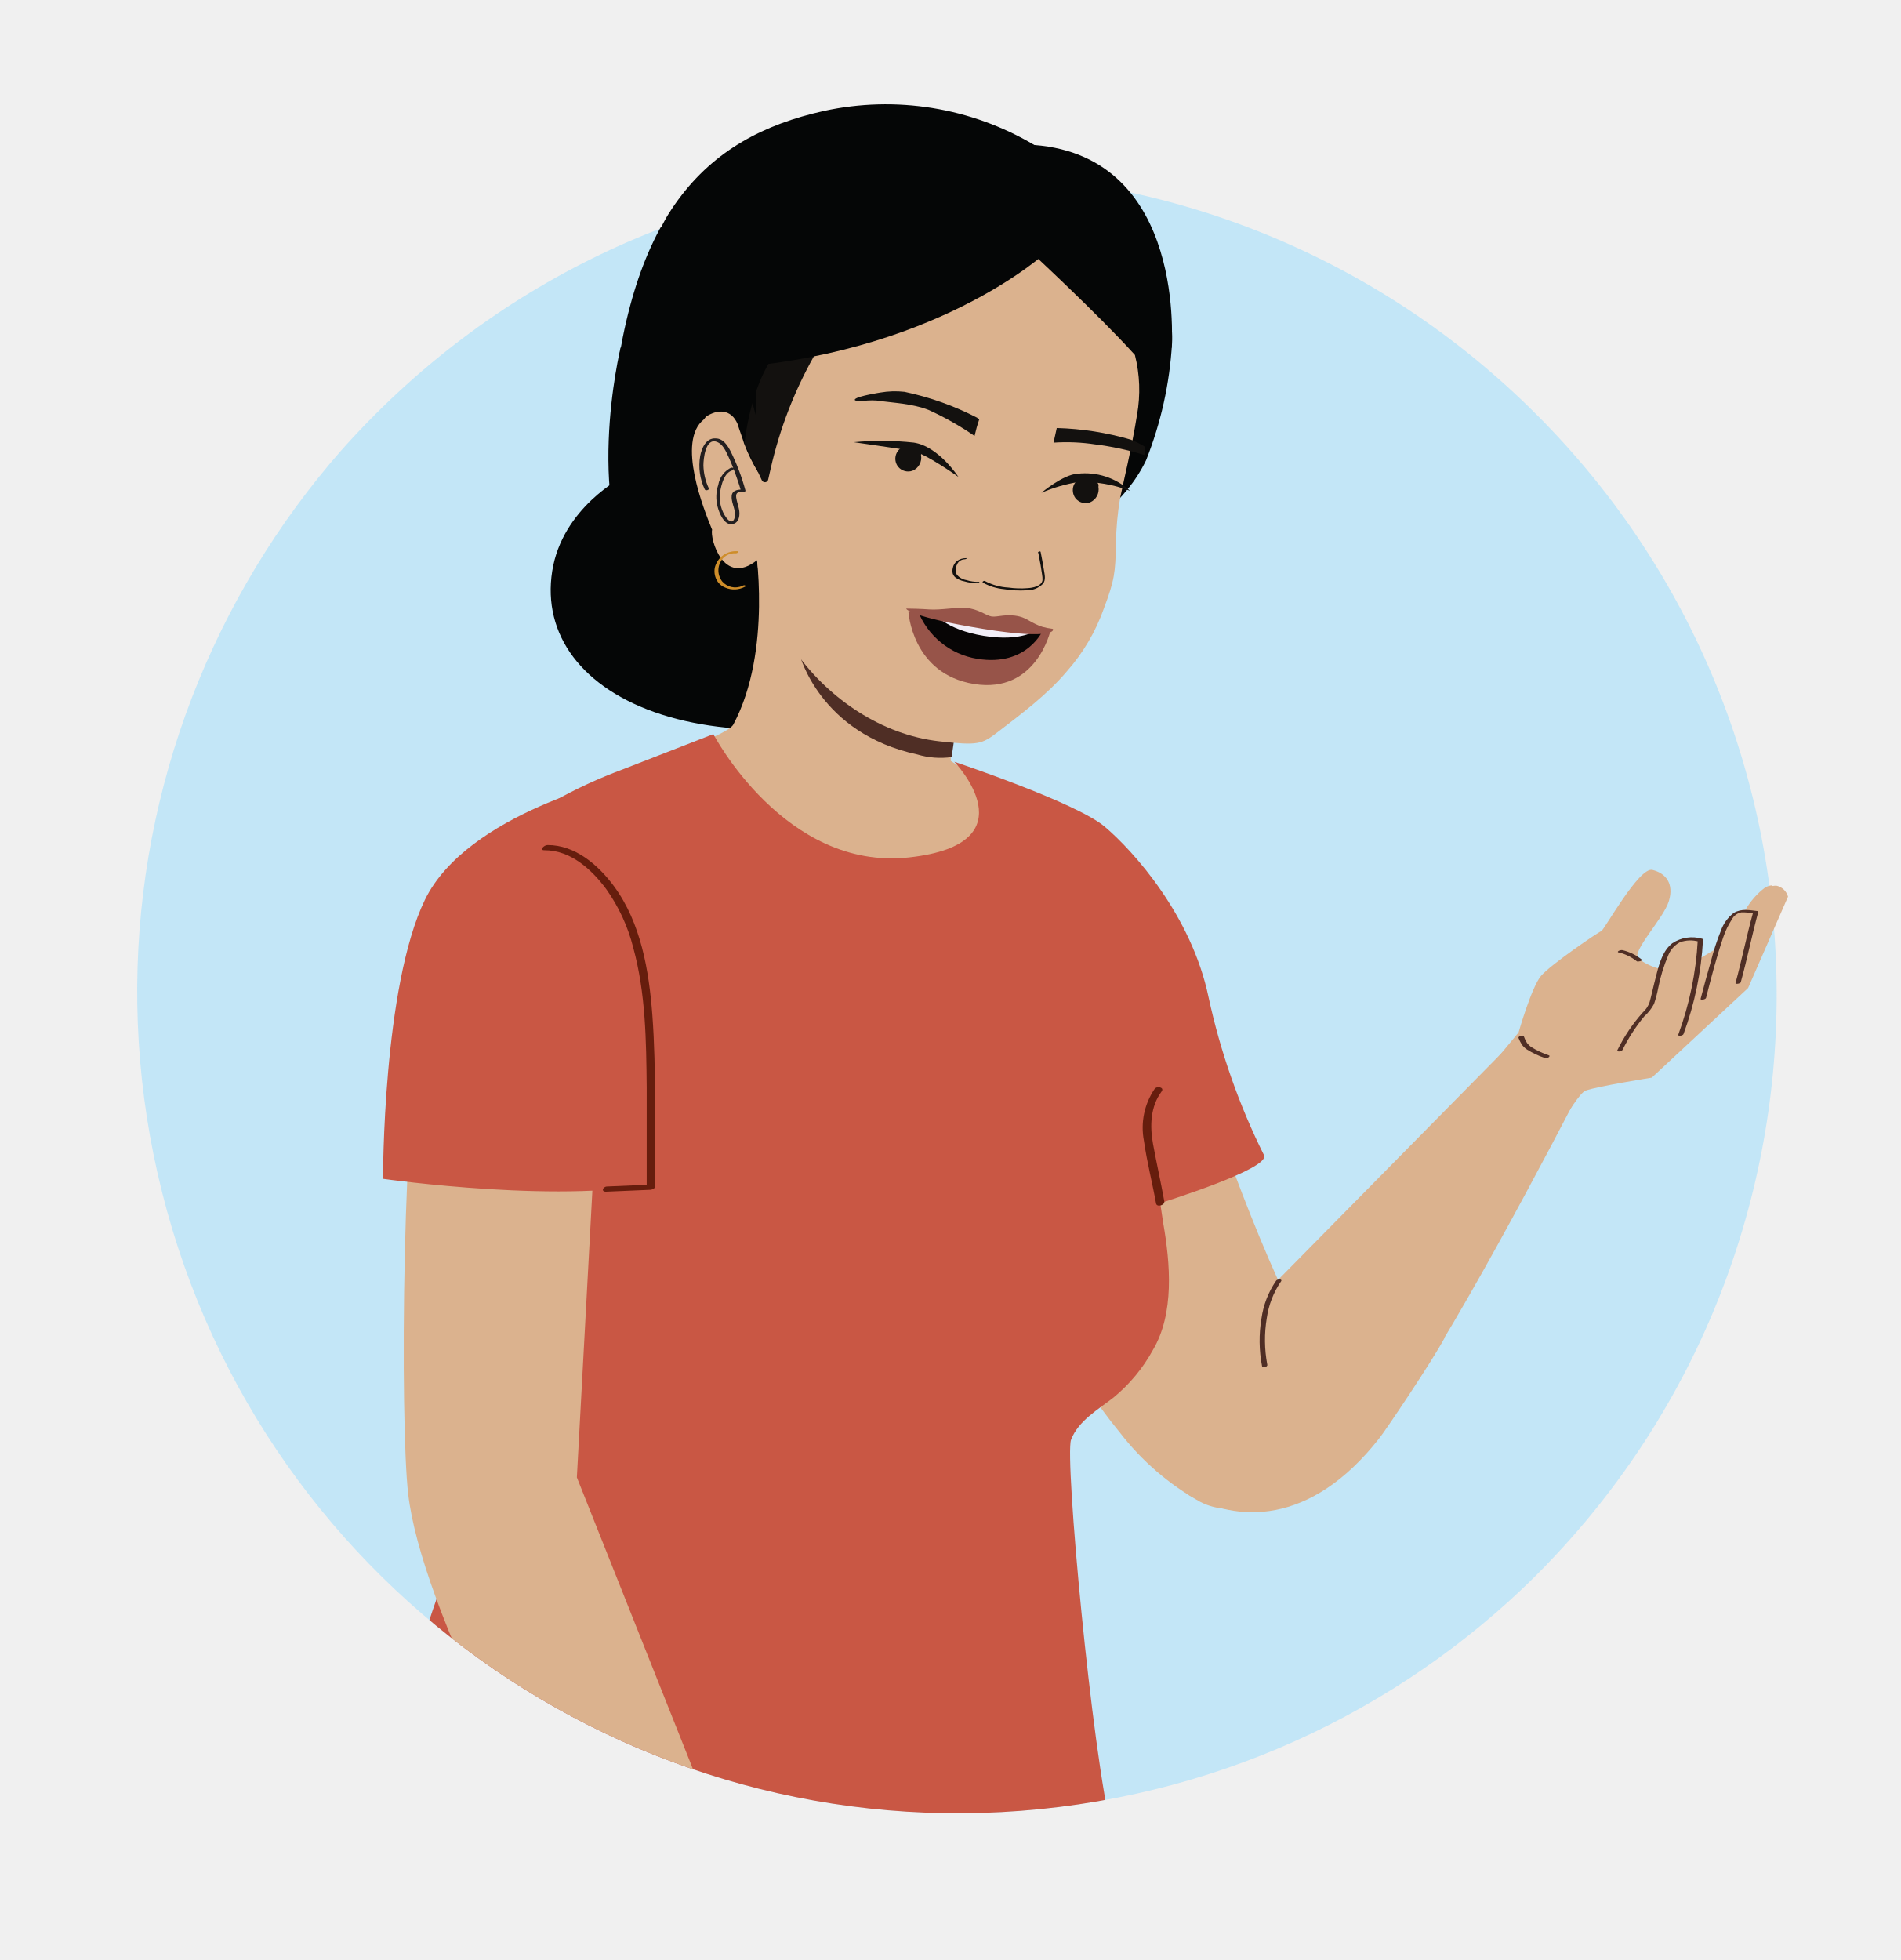
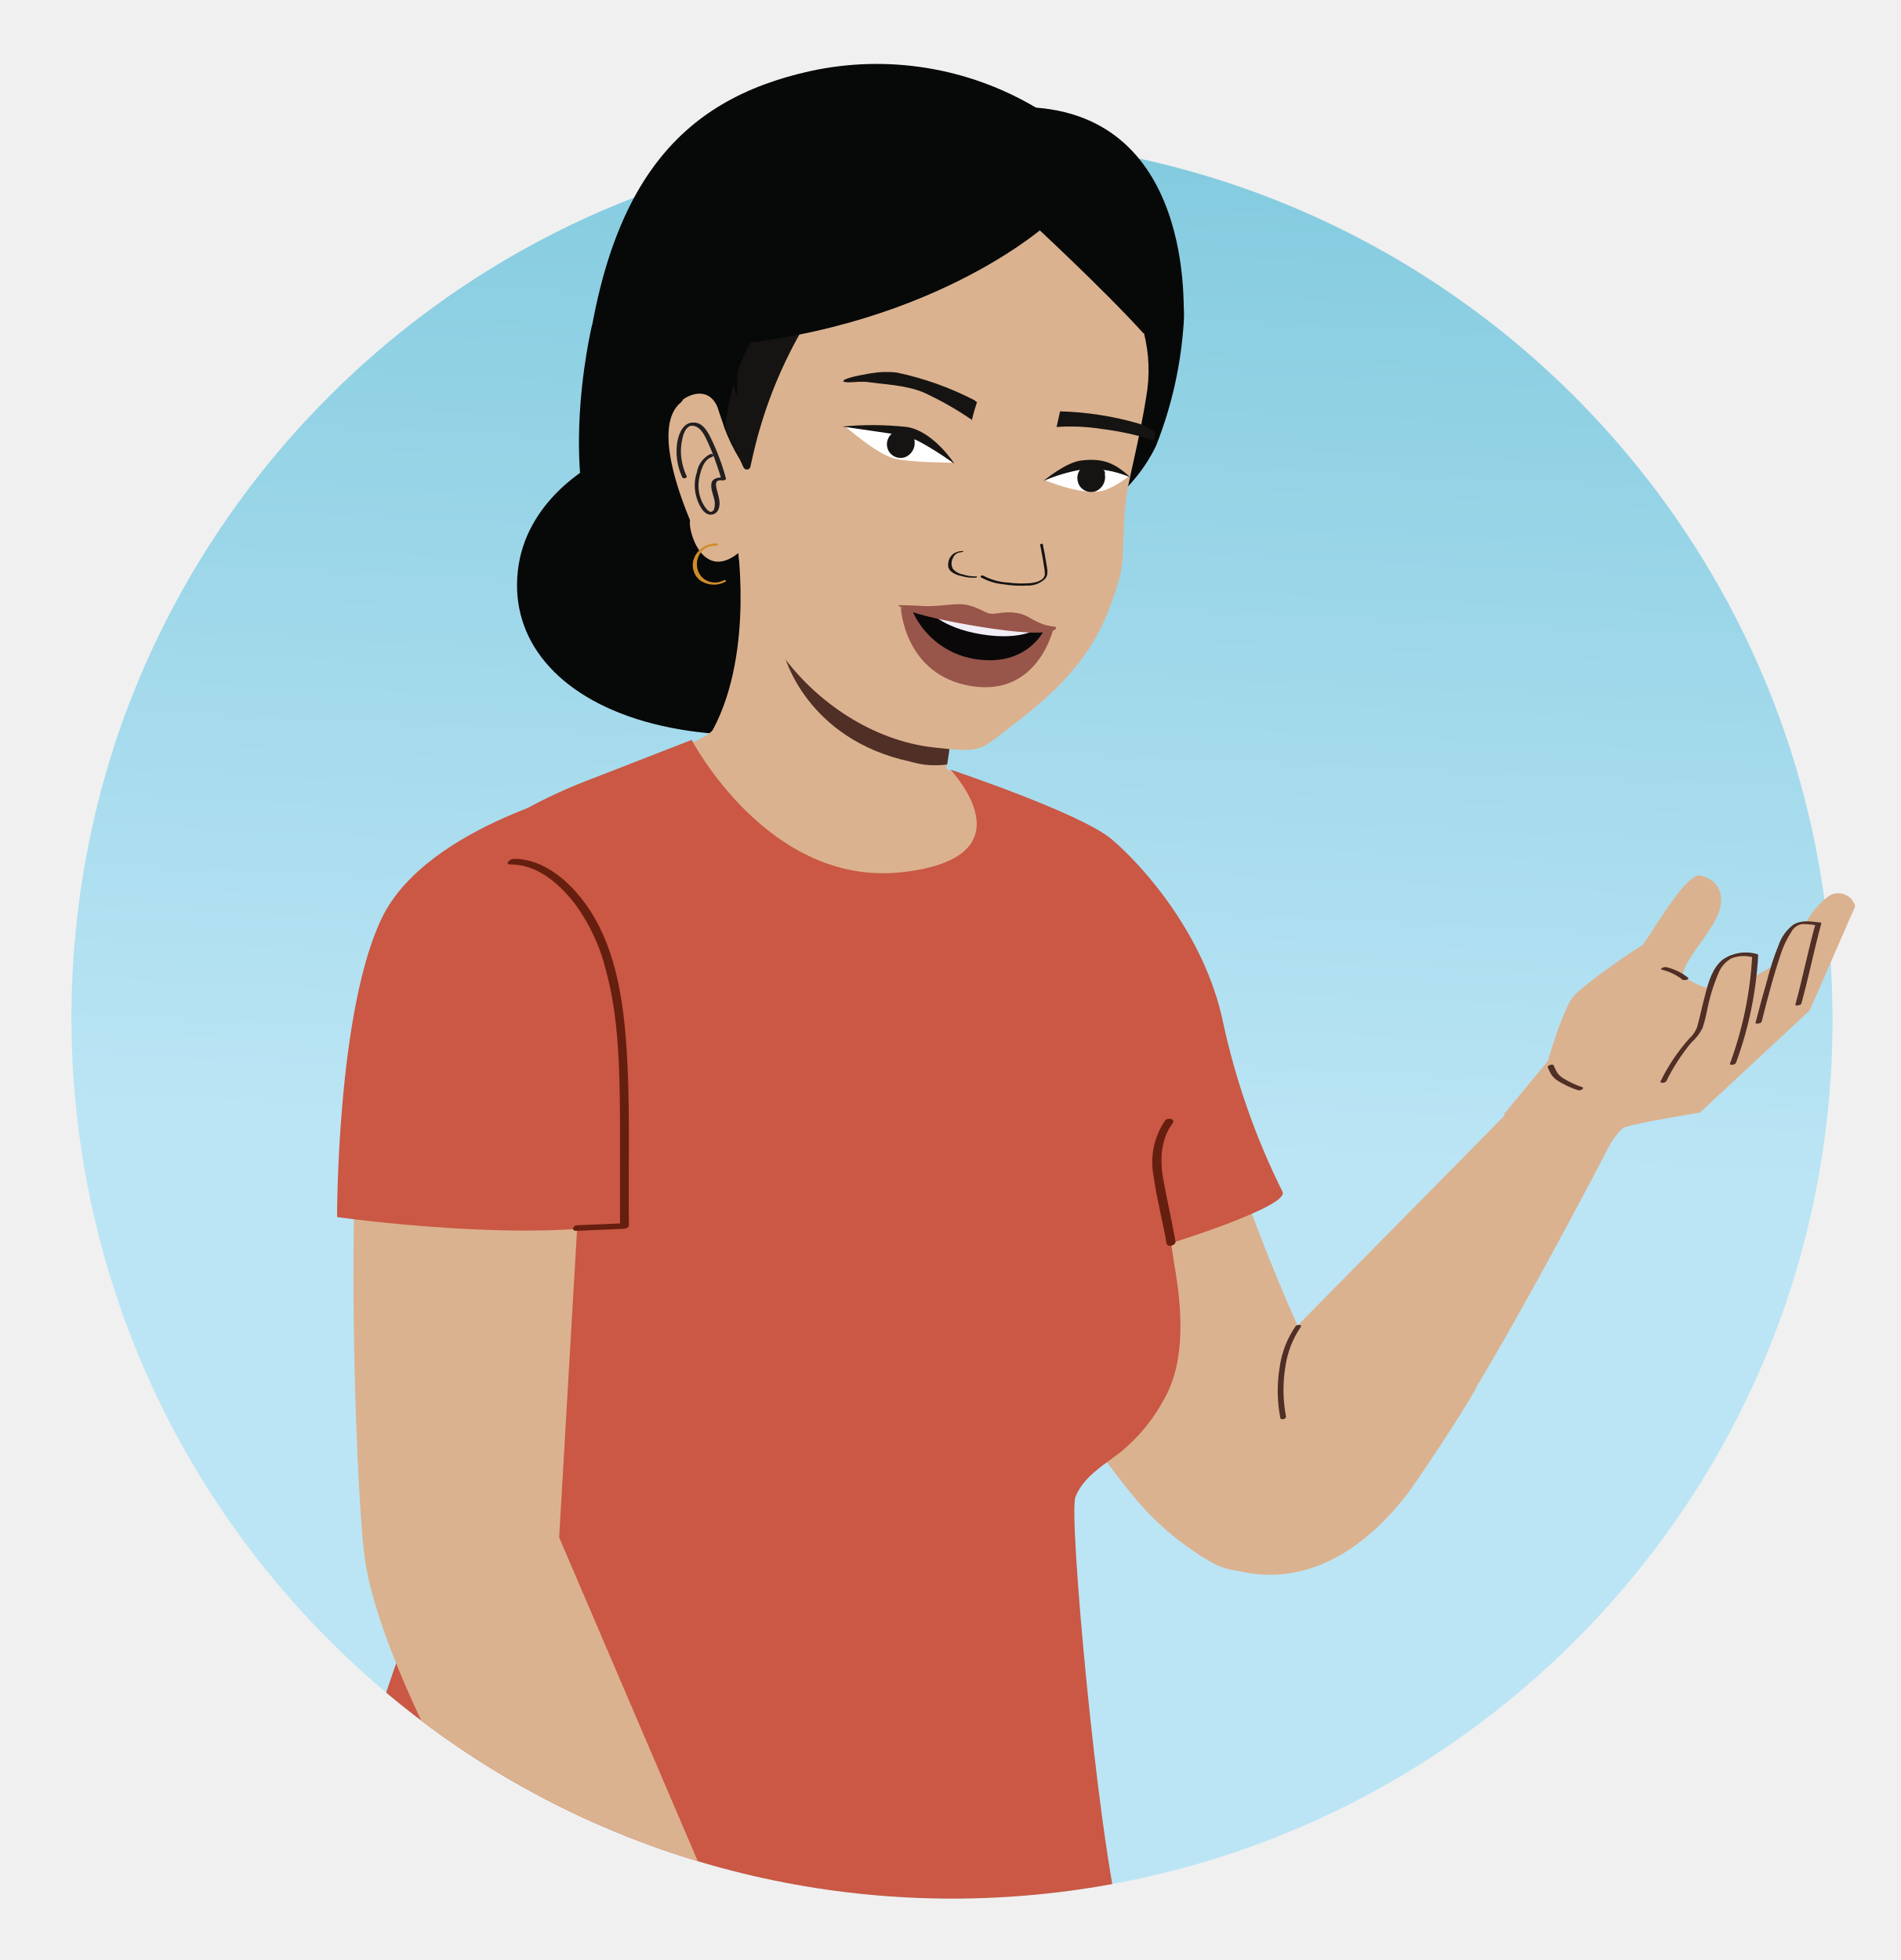
- <svg xmlns="http://www.w3.org/2000/svg" viewBox="0 0 292.89 301.99">
+ <svg xmlns="http://www.w3.org/2000/svg" id="Layer_6" data-name="Layer 6" viewBox="0 0 292.89 301.99">
  <defs>
-     <style>.cls-1{fill:none;}.cls-2{clip-path:url(#clip-path);}.cls-3{fill:#c3e6f7;}.cls-4{fill:#745245;}.cls-5{fill:#dbb28e;}.cls-6{fill:#050606;}.cls-7{fill:#c95744;}.cls-8{fill:#4f2e25;}.cls-9{fill:#ce8d2a;}.cls-10{fill:#13110f;}.cls-11{fill:#231f20;}.cls-12{fill:#070505;}.cls-13{fill:#f1eef7;}.cls-14{fill:#661d0d;}.cls-15{fill:#975449;}</style>
-     <clipPath id="clip-path">
-       <path class="cls-1" d="M275.89,138.2a2.75,2.75,0,0,0-.28-.63,2.37,2.37,0,0,0-2.48-1.06A126.6,126.6,0,0,0,175.47,29.44c-3.15-4.29-8-7.62-15.45-8.2A44.87,44.87,0,0,0,127.58,16c-11.2,2.49-19.94,7.83-25.65,18.91a126.51,126.51,0,1,0,172.25,118q0-5-.39-9.87Z" />
+     <style>
+       .cls-1 {
+         fill: none;
+       }
+ 
+       .cls-2 {
+         fill: #87664e;
+       }
+ 
+       .cls-3 {
+         fill: #755346;
+       }
+ 
+       .cls-4 {
+         fill: #231f20;
+       }
+ 
+       .cls-5 {
+         fill: #98554a;
+       }
+ 
+       .cls-6 {
+         fill: #070808;
+       }
+ 
+       .cls-7 {
+         fill: url(#linear-gradient);
+       }
+ 
+       .cls-8 {
+         fill: #f1eef7;
+       }
+ 
+       .cls-9 {
+         fill: #ce8d2a;
+       }
+ 
+       .cls-10 {
+         clip-path: url(#clippath-1);
+       }
+ 
+       .cls-11 {
+         fill: #ca5844;
+       }
+ 
+       .cls-12 {
+         fill: #fff;
+       }
+ 
+       .cls-13 {
+         fill: #0a0808;
+       }
+ 
+       .cls-14 {
+         fill: #661f0f;
+       }
+ 
+       .cls-15 {
+         fill: #dbb28f;
+       }
+ 
+       .cls-16 {
+         fill: #4f2f26;
+       }
+ 
+       .cls-17 {
+         fill: #161412;
+       }
+ 
+       .cls-18 {
+         clip-path: url(#clippath);
+       }
+     </style>
+     <clipPath id="clippath">
+       <path class="cls-1" d="M574.16,61.91c-13.28-13.28-28.63-23.21-45.01-29.82C519.16,13.14,499.28.22,476.38.22s-44.41,14-53.95,34.22c-14.33,6.53-27.77,15.68-39.56,27.47-52.82,52.82-52.82,138.47,0,191.29,52.82,52.82,138.47,52.82,191.29,0,52.82-52.82,52.82-138.47,0-191.29Z" />
    </clipPath>
+     <clipPath id="clippath-1">
+       <path class="cls-1" d="M290.65,144.33c0-4.83-3.91-8.74-8.74-8.74-.37,0-.73.03-1.08.07-4.29-27.4-16.99-53.75-38.1-74.86-16.22-16.22-35.53-27.47-56.03-33.76C176.99,10.85,159.27,0,139.02,0c-23.26,0-43.17,14.31-51.44,34.6-13.3,6.44-25.77,15.17-36.81,26.21C-2.24,113.82-2.24,199.76,50.77,252.77c53.01,53.01,138.95,53.01,191.96,0,27.46-27.46,40.69-63.75,39.7-99.72,4.58-.27,8.22-4.06,8.22-8.71Z" />
+     </clipPath>
+     <linearGradient id="linear-gradient" x1="142.03" y1="258.8" x2="154.36" y2="-12.39" gradientUnits="userSpaceOnUse">
+       <stop offset=".3" stop-color="#bbe5f5" />
+       <stop offset="1" stop-color="#77c5da" />
+     </linearGradient>
  </defs>
-   <g id="Layer_10" data-name="Layer 10">
-     <g class="cls-2">
-       <circle class="cls-3" cx="147.28" cy="153.27" r="126.49" transform="translate(-65.24 149.03) rotate(-45)" />
-       <path class="cls-4" d="M157.44,186.77l.11-.08,0,.06Z" />
-       <path class="cls-5" d="M193.6,197.55l1-4.39c-1.64,2.67-6.11,6-6.19,5.92s-1.54-.67-1.56-.68c-5.69,9.77-12.39,24-3.85,31.86,7.45,4.27,18.84,5,29.54-8.66.83-1,8.24-12,10.07-15.49C216.53,200.34,200.3,202.51,193.6,197.55Z" />
-       <path class="cls-6" d="M95.63,53.55S89.46,78.91,99.47,92s46.73,21.28,57.43,14.16S172,70.46,165.81,64.64,95.63,53.55,95.63,53.55Z" />
-       <path class="cls-6" d="M96,73.47S86.63,78.22,85.09,88s4.58,18.14,16.88,22.1,30.14,2.85,31.39-4.13,3.72-18.06-2.19-22.22S96,73.47,96,73.47Z" />
-       <path class="cls-5" d="M116.35,83.83s2.74,16.39-3.35,27.8c-.85,1.59-10.8,4.91-10.8,4.91l8.28,7c6.71,5.7,18.26,14.69,27.07,14.83,5,.08,12-3.69,16.15-4.6l2.18-10.43-9.37-6.1c-.18-2.12,2-16.76,2-16.76" />
-       <path class="cls-5" d="M180.74,155.49c-5.89,1.12-11.8,2.16-17.66,3.43-4,.87-8,1.84-12,3A38.81,38.81,0,0,0,146,164c.12.35.23.71.36,1.06,4.66,13.59,10.63,27.34,16.49,40.47a74.79,74.79,0,0,0,9.69,15.16A40.55,40.55,0,0,0,185,231.43c5.09,2.58,10-.32,15.44-1.45,1.63-.33,1.12-23.29-.28-26C191.51,186.9,185.36,166.22,180.74,155.49Z" />
-       <path class="cls-7" d="M179.25,188.49c1.08,6.18,1.74,13.88-1.6,19.52a25.11,25.11,0,0,1-6.07,7.32c-2.34,1.83-5.42,3.57-6.54,6.5-1,2.71,3.17,48,6.35,60.67a219,219,0,0,1-54.75,4c-34.53-2.2-56-15.92-56-15.92,6-28.82,14.45-41.58,14.45-41.58l-1-38.65-8.93-40.21c1.84-16.18,16.4-26.24,30.86-31.62l13.9-5.41s11,21.1,30.14,19,7-14.74,7-14.74,18.75,6.26,23.17,10,13.39,13.71,16,26.28A104,104,0,0,0,194.78,178c1,2.1-16,7.37-16,7.37" />
-       <path class="cls-6" d="M180.52,53.61S183,24.17,159.38,22.34a44.87,44.87,0,0,0-32.44-5.24c-18.5,4.11-30.29,16-32.82,48.67S180.52,53.61,180.52,53.61Z" />
-       <path class="cls-6" d="M106,62.3c3.36,8,11,13.88,19.28,17.26s17.33,4.66,26.23,5.92l10.89.61c5.31-5.28,11-8.51,14.2-15.17a57.83,57.83,0,0,0,4-18c.35-6-3.08-13.11-5.79-18.5a22.27,22.27,0,0,0-11.12-10c-4.78-2.16-7.42-4-14.39-5.11a41,41,0,0,0-33.15,9.19C106.72,36.15,101.33,51.16,106,62.3Z" />
-       <path class="cls-8" d="M147,114.13A41.37,41.37,0,0,0,141.7,112c-2.55-.8-6.95-.85-18.47-11.1,0,0,3.07,12.1,18.11,15.34a12.44,12.44,0,0,0,5.3.41Z" />
-       <path class="cls-5" d="M174.88,54.69a21.87,21.87,0,0,1,.33,9.22c-.8,5.07-2.19,10.71-2.62,12.89a46.11,46.11,0,0,0-.63,6.92c-.08,4.5-.22,5.67-1.85,10a29.45,29.45,0,0,1-5.74,9.75c-3,3.55-6.88,6.45-10.62,9.32-2.47,1.89-3,2.1-9,1.43-8.92-1-16.9-6.57-21.8-13.27l-5.76-10.31-.54-4.33c-5.19,4.15-7.28-3.37-6.92-4.69-1.26-3.08-5.51-13.65-1.27-17l.32-.42c1.76-1.17,3.88-1.23,4.88,1.14.3,1,.7,2,1,3a26.41,26.41,0,0,0,2.19,4.47,67.45,67.45,0,0,0,1.65-8.17c.2-2.63,2.9-10,7.83-13.1,0,0,1.06-9.23,3.43-11.72l.75-.18c.43.06.7.23,1.13.29,0-.14-.11-.3-.07-.57a4.52,4.52,0,0,0,1.84.38c-.12-.16-.39-.33-.37-.47a7.05,7.05,0,0,0,1.72.22c-.13-.15-.38-.46-.36-.6.68.37,1.15.15,1.72.22a1.06,1.06,0,0,1-.21-.59,3.62,3.62,0,0,0,1.7.36c-.13-.15-.23-.45-.36-.6.68.37,1.15.15,1.72.22.15,0-.25-.31-.23-.45a5,5,0,0,0,1.42.32c0-.13-.26-.31-.24-.45a4.32,4.32,0,0,0,1.87.25l-.36-.61a2,2,0,0,0,1.68.5c-.12-.16-.37-.47-.35-.61A2.71,2.71,0,0,0,145,38c-.15,0-.38-.46-.36-.6a2.69,2.69,0,0,0,1.95.67c-.12-.15-.23-.45-.48-.76a2.86,2.86,0,0,0,2.67.76c-.13,0-.21-.36-.21-.53s-.07-.28.24-.3c0,0,1.58.76,1.6.63.52.48-1.21-2.53-.49-2.44-.11-.29,4.08.79,3.83.48.65.64.54.34,1.42.31,0,0,2.76,2,2.64,1.88a.88.88,0,0,0,.7.41S169.19,48.38,174.88,54.69Z" />
-       <path class="cls-9" d="M113.57,84.93a3.32,3.32,0,0,0-3.43,2.55,2.9,2.9,0,0,0,.46,2.16,2.53,2.53,0,0,0,1.16.9,3.48,3.48,0,0,0,3-.12c.1,0,.17-.15.06-.22s-.33,0-.43.07a2.65,2.65,0,0,1-3.12-.7,2.79,2.79,0,0,1,.12-3.53,2.44,2.44,0,0,1,1.92-.79c.11,0,.34,0,.4-.17s0-.15-.16-.15Z" />
-       <path class="cls-10" d="M128.05,50.22l-2.62,4.65a64.41,64.41,0,0,0-6.66,17.26l-.39,1.72a.52.52,0,0,1-1,.12l-2.65-5.68S116.44,49.28,128.05,50.22Z" />
-       <path class="cls-11" d="M112.78,72a3.58,3.58,0,0,0-2.1,2.7,5.91,5.91,0,0,0-.11,3.36c.24.94,1,2.92,2.29,2.69,1.09-.18,1.2-1.48,1-2.34-.11-.59-.34-1.17-.42-1.77-.09-.78.33-.87,1-.79.16,0,.48-.09.42-.3a32.91,32.91,0,0,0-2.27-6c-.49-.93-1.15-2-2.32-2-1.48-.1-2.16,1.52-2.38,2.72a8.59,8.59,0,0,0,.71,5.14c.13.26.74.08.62-.17a8.78,8.78,0,0,1-.83-3.53c0-1,.3-4.21,2-3.65,1,.32,1.47,1.49,1.87,2.33a33.39,33.39,0,0,1,1.3,3.31c.24.68.46,1.37.66,2.06l.42-.3c-.74-.09-1.79,0-1.89.9s.42,1.79.5,2.67c0,.39,0,1.13-.44,1.3s-1-.69-1.18-1a5.48,5.48,0,0,1-.66-3.59c.2-1.1.61-2.87,1.83-3.25.37-.11.27-.53-.11-.42Z" />
-       <path class="cls-6" d="M114.48,41.93c1.59-10.59,18.79-12.19,27.72-12.19,5.76.16,14.34,5.89,19.3,8.88,1.56-1.44-13.73,14.16-44.9,17.67L116.47,64S112.9,52.52,114.48,41.93Z" />
-       <path class="cls-10" d="M160.47,75.93s3.31-2.8,5.55-2.94a10.25,10.25,0,0,1,8.12,2.64,20.32,20.32,0,0,0-8-1.36A23.8,23.8,0,0,0,160.47,75.93Z" />
-       <path class="cls-10" d="M141.46,69.15a2.78,2.78,0,0,0-2.66-.1,2,2,0,0,0-.4,2.87,2,2,0,0,0,2.21.61,2.17,2.17,0,0,0,1.31-2.41c0-.16.16-.45-.46-.85" />
-       <path class="cls-10" d="M168.8,74a2.73,2.73,0,0,0-2.65-.1,2,2,0,0,0-.71.89,2.11,2.11,0,0,0,.3,2,2,2,0,0,0,2.21.62A2.18,2.18,0,0,0,169.26,75c0-.16.17-.45-.45-.86" />
-       <path class="cls-10" d="M147.68,73.48s-3.07-4.75-6.9-5.29a45.87,45.87,0,0,0-9.22-.06s7,1,9,1.34S147.68,73.48,147.68,73.48Z" />
-       <path class="cls-10" d="M150.89,64.63c0-.08-.33-.18-.3-.26a44.27,44.27,0,0,0-11.21-4,13.25,13.25,0,0,0-3.72.11s-3.37.52-3.88,1,1.91.23,1.91.23a10.29,10.29,0,0,1,1.36,0c2.75.39,5.46.45,8.06,1.46a46.16,46.16,0,0,1,7.06,4A24.35,24.35,0,0,1,150.89,64.63Z" />
-       <path class="cls-10" d="M176.46,69.08a2.68,2.68,0,0,0-.07-.27h0a14.16,14.16,0,0,0-2.14-1.07,44.73,44.73,0,0,0-11.41-1.79c-.21,1-.28,1.27-.5,2.25a29.37,29.37,0,0,1,6.42.27,43.73,43.73,0,0,1,7.56,1.63c.11-.2,0,0,.07-.21a3,3,0,0,0,.09-.43A2.3,2.3,0,0,0,176.46,69.08Z" />
-       <path class="cls-12" d="M150.91,95.73c-1.84-.29-9.64-1.58-9.64-1.58s1.95,7,8.61,8.09a8.35,8.35,0,0,0,9.41-5.33Z" />
-       <path class="cls-13" d="M151,96c-1.84-.3-7.39-1.51-7.39-1.51s1.69,2.38,7.21,3.26,7.59-.83,7.59-.83Z" />
-       <path class="cls-10" d="M160,85.2c.12.64.25,1.29.36,1.93.07.45.15.89.21,1.34a4.12,4.12,0,0,1,.07.93c-.16.94-1.51,1.17-2.26,1.22a13.85,13.85,0,0,1-3-.09,8.6,8.6,0,0,1-3.59-1c-.16-.11-.52.12-.32.25a8.3,8.3,0,0,0,3.25,1,15.8,15.8,0,0,0,3.43.18,3.45,3.45,0,0,0,2.55-1c.5-.62.27-1.4.16-2.13-.14-.92-.32-1.84-.5-2.76,0-.21-.45-.1-.41.11Z" />
-       <path class="cls-10" d="M148.83,86a2.38,2.38,0,0,0-1.32.4,1.79,1.79,0,0,0-.7,1.16,1.71,1.71,0,0,0,0,.81,1.46,1.46,0,0,0,.36.56,3.22,3.22,0,0,0,1.42.64,6.35,6.35,0,0,0,2,.26c.08,0,.27,0,.31-.11s0-.07-.1-.07a5.71,5.71,0,0,1-1.88-.27,2.5,2.5,0,0,1-1.46-.8,1.62,1.62,0,0,1,0-1.57,1.27,1.27,0,0,1,1.13-.83.59.59,0,0,0,.32-.09c.07,0,.07-.09,0-.09Z" />
-       <path class="cls-14" d="M177.92,167.77a10.64,10.64,0,0,0-1.65,8c.46,3.24,1.29,6.44,1.87,9.66.11.62,1.38.29,1.27-.34-.54-3-1.2-5.89-1.74-8.84-.5-2.75-.41-5.74,1.32-8.07.49-.65-.7-.9-1.07-.41Z" />
-       <path class="cls-5" d="M217.66,213.94C227.68,199,245,165.06,245,165.06c-4.91-3.51-9.41-1.15-11.08-5.37L196.15,198C198.75,209.53,211.8,208.34,217.66,213.94Z" />
-       <g id="freepik--Character--inject-2">
-         <path class="cls-5" d="M228.06,166.26l5.94-7.18s2-7,3.46-8.72,8.86-6.77,9.28-6.89,5.83-9.94,7.88-9.44,3.36,2.09,2.54,4.81-5.88,7.86-4.68,8.88a9.31,9.31,0,0,0,3.24,1.54s.84-3.14,2.67-4a5,5,0,0,1,3.68-.12l-.07,2.5,2.42-1.44s1.8-6.24,4.54-6a11.28,11.28,0,0,1,3-3.43,2.38,2.38,0,0,1,3.28.75,2.21,2.21,0,0,1,.28.63h0l-6.15,14.08-14.84,13.81s-8.52,1.36-10.2,2-7.36,11.86-7.93,11.21A66.38,66.38,0,0,1,228.06,166.26Z" />
-       </g>
-       <path class="cls-8" d="M234,159.94a5.76,5.76,0,0,0,.5,1,2.89,2.89,0,0,0,.77.75,12.25,12.25,0,0,0,2.76,1.31.67.67,0,0,0,.58-.08c.1-.06.26-.24.07-.31a12.5,12.5,0,0,1-2.67-1.25,2.9,2.9,0,0,1-.72-.68,5,5,0,0,1-.48-1c-.11-.28-.91,0-.81.22Z" />
-       <path class="cls-15" d="M151.71,95.73c-4.16-.68-11.74-1.56-11.74-1.56s.49,9.66,10.13,11.22,11.79-8.3,11.79-8.3S155.87,96.4,151.71,95.73Z" />
-       <path class="cls-12" d="M151.75,95.73,141.39,94a11.86,11.86,0,0,0,9.21,7.51c7.76,1.26,10.16-4.51,10.16-4.51Z" />
-       <path class="cls-13" d="M151.78,96.05c-2-.32-7.93-1.64-7.93-1.64s1.8,2.6,7.73,3.56,8.17-.92,8.17-.92Z" />
-       <path class="cls-15" d="M162.2,96.89a10.11,10.11,0,0,1-1.62-.32c-1.64-.56-2.3-1.29-3.47-1.58-2-.49-3.42.13-4.3,0s-2-1.18-4.08-1.35c-1.2-.09-3.86.38-5.52.26-1-.08-3.31-.15-3.53-.13s.78,1.34,11.84,3.13S162.48,97,162.2,96.89Z" />
-       <path class="cls-8" d="M250,161.81a26.57,26.57,0,0,1,3.36-5.2,6.83,6.83,0,0,0,1.51-1.92,16.91,16.91,0,0,0,.64-2.42,25,25,0,0,1,1.56-5.09,3.89,3.89,0,0,1,1.79-2,4.74,4.74,0,0,1,2.91-.1l-.16-.18a49.81,49.81,0,0,1-3,14.52c-.1.28.71.18.81-.1a49.74,49.74,0,0,0,3-14.51c0-.11-.06-.16-.16-.18a5.49,5.49,0,0,0-4.57.7c-1.43,1.1-2,3.09-2.42,4.74-.27,1-.5,2-.74,3-.11.45-.21.9-.34,1.34a3.85,3.85,0,0,1-1.09,1.63,25.67,25.67,0,0,0-3.86,5.74c-.19.34.63.27.76,0Z" />
-       <path class="cls-8" d="M262.88,153.79c.8-3.15,1.62-6.34,2.67-9.41a12.21,12.21,0,0,1,1.32-2.72,2.05,2.05,0,0,1,1.47-1.09,9.72,9.72,0,0,1,1.94.17l-.15-.12c-1,3.6-1.72,7.25-2.7,10.85-.05.21.74.1.81-.13,1-3.6,1.72-7.25,2.7-10.85,0-.09-.08-.12-.15-.12-1.23-.14-2.48-.39-3.62.28a5.9,5.9,0,0,0-2,2.77,35.18,35.18,0,0,0-1.53,4.69q-.84,2.89-1.59,5.8c-.05.22.75.1.81-.12Z" />
-       <path class="cls-8" d="M249.38,146.73a7.24,7.24,0,0,1,2.83,1.37c.13.11.39,0,.52,0s.36-.17.23-.27a7.45,7.45,0,0,0-2.92-1.43.87.87,0,0,0-.57.09c-.08,0-.28.21-.09.26Z" />
-       <path class="cls-5" d="M91.76,174.61,87,127.83s-16.8,8.08-21.36,24c-3.79,16.93-4,67.68-2.74,78.38,1.95,16.81,19.6,53.43,44.94,89.4l15.27-6L88.89,227.63Z" />
-       <path class="cls-7" d="M95.82,119.94S72,125.24,65.48,138.63s-6.46,43-6.46,43,28.91,4.11,43.84.36S95.82,119.94,95.82,119.94Z" />
-       <path class="cls-14" d="M83.93,131c4,0,7.22,2.95,9.45,5.94a26.88,26.88,0,0,1,4.2,9.08c1.92,7,2,14.34,2.07,21.51,0,5.16,0,10.31,0,15.46l.71-.47-6.8.29c-.67,0-1,.84-.15.8l6.81-.29c.2,0,.71-.19.71-.47-.11-8.81.25-17.68-.41-26.48-.52-6.83-1.75-14.16-5.9-19.81-2.41-3.27-6-6.39-10.26-6.36-.53,0-1.32.81-.47.8Z" />
-     </g>
-     <path class="cls-8" d="M196.64,197.33a13.56,13.56,0,0,0-2.26,5.84,20.63,20.63,0,0,0,.09,7.31c.08.35.9.14.81-.22a20.5,20.5,0,0,1-.08-7.16,13.31,13.31,0,0,1,2.21-5.69c.24-.36-.59-.36-.77-.08Z" />
+   <g class="cls-18">
+     <rect class="cls-2" x="280.32" y="250.03" width="479.05" height="67.85" />
+   </g>
+   <path class="cls-17" d="M215.54,82.54c-.84.4-1.76.61-2.69.59-.71.07-1.43-.07-2.07-.41-.58-.33-.87-1-.73-1.64.09-.28.2-.56.33-.83.17-.42.3-.85.4-1.29.03-.16-.31-.04-.33.09-.17.66-.39,1.3-.66,1.92-.17.43-.12.91.12,1.3.68,1.14,2.19,1.14,3.35,1.05.83-.06,1.65-.28,2.4-.66.22-.06.1-.27-.05-.18l-.07.05Z" />
+   <path class="cls-17" d="M218.77,80.07c.59-.07.73.84.74,1.25.04.27-.03.54-.19.76-.29.29-.69.46-1.1.48-.52-.03-1.03-.12-1.53-.27-.08,0-.16.02-.23.06,0,0-.15.12-.09.12.5.15,1.01.25,1.53.28.49-.04.97-.21,1.38-.49.31-.2.52-.53.55-.9.02-.33-.02-.66-.12-.97-.09-.32-.32-.61-.7-.56-.09,0-.17.03-.25.07,0,0-.1.11.02.08l-.02.07Z" />
+   <g class="cls-10">
+     <circle class="cls-7" cx="146.65" cy="157.08" r="135.73" />
+     <path class="cls-3" d="M157.56,193.03l.12-.09v.06l-.12.02Z" />
+     <path class="cls-15" d="M196.36,204.6l1.07-4.71c-1.76,2.87-6.56,6.44-6.64,6.35s-1.65-.72-1.67-.73c-6.11,10.48-13.3,25.75-4.13,34.19,7.99,4.58,20.22,5.37,31.7-9.29.89-1.07,8.84-12.88,10.81-16.62-6.52-6.19-23.94-3.86-31.13-9.19Z" />
+     <path class="cls-6" d="M91.23,50.08s-6.62,27.21,4.12,41.26,50.15,22.84,61.63,15.19,16.2-38.31,9.56-44.55c-6.64-6.25-75.31-11.9-75.31-11.9Z" />
+     <path class="cls-6" d="M91.63,71.45s-10.05,5.1-11.71,15.59c-1.65,10.49,4.91,19.47,18.11,23.72s32.34,3.06,33.68-4.43,3.99-19.38-2.35-23.84c-6.34-4.46-37.74-11.03-37.74-11.03Z" />
+     <path class="cls-15" d="M113.46,82.57s2.94,17.59-3.59,29.83c-.91,1.71-11.59,5.27-11.59,5.27l8.89,7.51c7.2,6.12,19.59,15.76,29.05,15.91,5.37.09,12.88-3.96,17.33-4.94l2.34-11.19-10.05-6.55c-.19-2.27,2.15-17.98,2.15-17.98" />
+     <path class="cls-15" d="M182.56,159.47c-6.32,1.2-12.66,2.32-18.95,3.68-4.29.93-8.58,1.97-12.88,3.22-1.87.61-3.69,1.36-5.45,2.23.13.38.25.76.39,1.14,5,14.58,11.41,29.34,17.7,43.43,2.8,5.82,6.29,11.28,10.4,16.27,3.62,4.71,8.17,8.64,13.37,11.52,5.46,2.77,10.73-.34,16.57-1.56,1.75-.35,1.2-24.99-.3-27.9-9.28-18.33-15.88-40.52-20.84-52.03Z" />
+     <path class="cls-11" d="M180.96,194.88c1.16,6.63,1.87,14.89-1.72,20.95-1.65,3.01-3.86,5.68-6.51,7.86-2.51,1.96-5.82,3.83-7.02,6.98-1.07,2.91,3.4,51.51,6.81,65.1-19.33,3.89-39.07,5.33-58.75,4.29-37.05-2.36-60.09-17.08-60.09-17.08,6.44-30.93,15.51-44.62,15.51-44.62l-1.07-41.47-9.58-43.15c1.97-17.36,17.6-28.16,33.12-33.93l14.92-5.81s11.8,22.64,32.34,20.39c20.54-2.25,7.51-15.82,7.51-15.82,0,0,20.12,6.72,24.86,10.73,4.74,4.01,14.37,14.71,17.17,28.2,1.96,9.06,5.04,17.83,9.17,26.13,1.07,2.25-17.17,7.91-17.17,7.91" />
+     <path class="cls-6" d="M182.32,50.14s2.66-31.59-22.69-33.56c-10.48-6.21-22.91-8.22-34.81-5.62-19.85,4.41-32.5,17.17-35.22,52.23-2.71,35.06,92.71-13.05,92.71-13.05Z" />
+     <path class="cls-6" d="M102.36,59.47c3.61,8.58,11.8,14.89,20.69,18.52,8.89,3.63,18.6,5,28.15,6.35l11.69.65c5.7-5.67,11.8-9.13,15.24-16.28,2.45-6.17,3.9-12.69,4.29-19.32.38-6.44-3.31-14.07-6.21-19.85-2.62-4.85-6.84-8.64-11.93-10.73-5.13-2.32-7.96-4.29-15.44-5.48-12.73-2.09-25.73,1.52-35.57,9.86-10.12,8.21-15.9,24.32-10.89,36.27Z" />
+     <path class="cls-16" d="M146.35,115.09c-1.84-.89-3.74-1.66-5.69-2.29-2.74-.86-7.46-.91-19.82-11.91,0,0,3.29,12.98,19.43,16.46,1.84.55,3.78.7,5.69.44l.39-2.7Z" />
+     <path class="cls-15" d="M176.27,51.3c.82,3.24.94,6.61.35,9.89-.86,5.44-2.35,11.49-2.81,13.83-.41,2.45-.64,4.94-.68,7.43-.09,4.83-.24,6.08-1.99,10.73-1.36,3.85-3.45,7.41-6.16,10.46-3.22,3.81-7.38,6.92-11.4,10-2.65,2.03-3.22,2.25-9.66,1.53-9.57-1.07-18.14-7.05-23.39-14.24l-6.18-11.06-.58-4.65c-5.57,4.45-7.81-3.62-7.43-5.03-1.35-3.31-5.91-14.65-1.36-18.24l.34-.45c1.89-1.26,4.16-1.32,5.24,1.22.32,1.07.75,2.15,1.07,3.22.63,1.67,1.42,3.28,2.35,4.8.77-2.88,1.36-5.81,1.77-8.77.21-2.82,3.11-10.73,8.4-14.06,0,0,1.14-9.9,3.68-12.58l.8-.19c.46.06.75.25,1.21.31,0-.15-.12-.32-.08-.61.62.27,1.3.41,1.97.41-.13-.17-.42-.35-.4-.5.6.15,1.22.23,1.85.24-.14-.16-.41-.49-.39-.64.73.4,1.23.16,1.85.24-.14-.18-.22-.4-.23-.63.57.27,1.19.41,1.82.39-.14-.16-.25-.48-.39-.64.73.4,1.23.16,1.85.24.16,0-.27-.33-.25-.48.49.19,1,.3,1.52.34,0-.14-.28-.33-.26-.48.64.24,1.33.33,2.01.27l-.39-.65c.49.45,1.15.64,1.8.54-.13-.17-.4-.5-.38-.65.67.54,1.55.76,2.4.59-.16,0-.41-.49-.39-.64.57.51,1.33.77,2.09.72-.13-.16-.25-.48-.52-.82.75.75,1.83,1.06,2.87.82-.14,0-.23-.39-.23-.57s-.08-.3.26-.32c0,0,1.7.82,1.72.68.56.52-1.3-2.71-.53-2.62-.12-.31,4.38.85,4.11.52.7.69.58.36,1.52.33,0,0,2.96,2.15,2.83,2.02.16.26.44.42.75.44,0,0,11.46,10.59,17.57,17.36Z" />
+     <path class="cls-9" d="M110.48,83.75c-1.73-.1-3.28,1.05-3.68,2.74-.15.81.03,1.64.49,2.32.31.44.74.77,1.24.97,1.04.45,2.22.4,3.22-.13.11,0,.18-.16.06-.24s-.35,0-.46.08c-1.16.53-2.53.22-3.35-.75-.86-1.13-.81-2.72.13-3.79.53-.58,1.28-.89,2.06-.85.12,0,.36,0,.43-.18s0-.16-.17-.16h.02Z" />
+     <path class="cls-17" d="M126.02,46.5l-2.81,4.99c-3.26,5.8-5.67,12.04-7.15,18.52l-.42,1.85c-.04.31-.32.52-.63.48-.2-.03-.37-.16-.45-.35l-2.84-6.1s1.83-20.4,14.29-19.39Z" />
+     <path class="cls-4" d="M109.63,69.88c-1.19.52-2.04,1.61-2.25,2.9-.39,1.17-.43,2.42-.12,3.61.26,1.01,1.07,3.13,2.46,2.89,1.17-.19,1.29-1.59,1.07-2.51-.12-.63-.36-1.26-.45-1.9-.1-.84.35-.93,1.07-.85.17,0,.52-.1.45-.32-.6-2.22-1.42-4.38-2.44-6.44-.53-1-1.23-2.15-2.49-2.15-1.59-.11-2.32,1.63-2.55,2.92-.32,1.87-.05,3.8.76,5.52.14.28.79.09.67-.18-.56-1.19-.86-2.48-.89-3.79,0-1.07.32-4.52,2.15-3.92,1.07.34,1.58,1.6,2.01,2.5.53,1.16.99,2.34,1.4,3.55.26.73.49,1.47.71,2.21l.45-.32c-.79-.1-1.92,0-2.03.97s.45,1.92.54,2.87c0,.42,0,1.21-.47,1.4s-1.07-.74-1.27-1.07c-.67-1.17-.92-2.53-.71-3.85.21-1.18.65-3.08,1.96-3.49.4-.12.29-.57-.12-.45l.1-.08Z" />
+     <path class="cls-6" d="M111.46,37.61c1.71-11.36,20.16-13.08,29.75-13.08,6.18.17,15.39,6.32,20.71,9.53,1.67-1.55-14.73,15.19-48.18,18.96l-.14,8.27s-3.83-12.32-2.14-23.68Z" />
+     <path class="cls-17" d="M150.53,61.97c0-.09-.35-.19-.32-.28-3.8-1.97-7.84-3.41-12.03-4.29-1.33-.15-2.67-.11-3.99.12,0,0-3.62.56-4.16,1.07s2.05.25,2.05.25c.49-.03.97-.03,1.46,0,2.95.42,5.86.48,8.65,1.57,2.65,1.21,5.18,2.64,7.58,4.29.21-.92.47-1.83.77-2.73Z" />
+     <path class="cls-17" d="M177.97,66.74c-.02-.1-.05-.19-.08-.29h0c-.73-.45-1.5-.83-2.3-1.15-3.98-1.17-8.1-1.81-12.24-1.92-.23,1.07-.3,1.36-.54,2.41,2.3-.16,4.61-.06,6.89.29,2.75.34,5.47.93,8.11,1.75.12-.21,0,0,.08-.23.04-.15.08-.31.1-.46,0-.14,0-.27-.02-.41Z" />
+     <path class="cls-13" d="M150.55,95.34c-1.97-.31-10.34-1.7-10.34-1.7,0,0,2.09,7.51,9.24,8.68,4.31.83,8.59-1.6,10.1-5.72l-8.99-1.27Z" />
+     <path class="cls-8" d="M150.65,95.63c-1.97-.32-7.93-1.62-7.93-1.62,0,0,1.81,2.55,7.74,3.5s8.14-.89,8.14-.89l-7.95-.99Z" />
+     <path class="cls-17" d="M160.3,84.04c.13.69.27,1.38.39,2.07.08.48.16.96.23,1.44.06.33.09.66.08,1-.17,1.01-1.62,1.26-2.43,1.31-1.07.08-2.15.05-3.22-.1-1.35-.07-2.66-.44-3.85-1.07-.17-.12-.56.13-.34.27,1.08.59,2.26.96,3.49,1.07,1.22.2,2.45.26,3.68.19,1.02.04,2.01-.35,2.74-1.07.54-.67.29-1.5.17-2.29-.15-.99-.34-1.97-.54-2.96,0-.23-.48-.11-.44.12l.05.02Z" />
+     <path class="cls-17" d="M148.32,84.9c-.5,0-1,.15-1.42.43-.4.3-.67.75-.75,1.24-.07.29-.07.58,0,.87.08.23.21.43.39.6.44.35.97.59,1.52.69.7.21,1.42.3,2.15.28.09,0,.29,0,.33-.12s0-.08-.11-.08c-.68.02-1.37-.08-2.02-.29-.6-.1-1.16-.4-1.57-.86-.29-.52-.29-1.16,0-1.68.19-.51.67-.86,1.21-.89.12,0,.24-.03.34-.1.08,0,.08-.1,0-.1h-.09Z" />
+     <path class="cls-14" d="M179.53,172.65c-1.71,2.51-2.35,5.6-1.77,8.58.49,3.48,1.38,6.91,2.01,10.37.12.67,1.48.31,1.36-.36-.58-3.22-1.29-6.32-1.87-9.49-.54-2.95-.44-6.16,1.42-8.66.53-.7-.75-.97-1.15-.44h0Z" />
+     <path class="cls-15" d="M222.18,222.19c10.75-16.03,29.34-52.45,29.34-52.45-5.27-3.77-10.1-1.23-11.89-5.76l-40.53,41.11c2.79,12.37,16.79,11.1,23.08,17.11Z" />
+     <path class="cls-15" d="M231.74,171.67l6.77-8.19s2.28-7.98,3.95-9.95,10.11-7.72,10.58-7.86,6.65-11.34,8.99-10.77,3.83,2.38,2.9,5.49-6.71,8.96-5.34,10.13c1.11.82,2.36,1.42,3.7,1.76,0,0,.96-3.58,3.05-4.56,1.33-.58,2.83-.63,4.2-.14l-.08,2.85,2.76-1.64s2.05-7.12,5.18-6.84c.86-1.52,2.03-2.85,3.42-3.91,1.27-.8,2.94-.41,3.74.86.14.22.25.46.32.72h0l-7.01,16.06-16.93,15.75s-9.72,1.55-11.63,2.28-8.39,13.53-9.04,12.79c-3.74-4.55-6.93-9.52-9.51-14.82Z" />
+     <path class="cls-16" d="M238.51,164.47c.15.4.34.78.57,1.14.24.34.53.63.88.86.98.63,2.04,1.13,3.15,1.49.22.07.47.04.66-.09.11-.07.3-.27.08-.35-1.07-.35-2.09-.83-3.05-1.43-.32-.21-.59-.47-.82-.78-.22-.36-.41-.74-.55-1.14-.13-.32-1.04,0-.92.25v.05Z" />
+     <path class="cls-5" d="M151.41,95.34c-4.46-.73-12.6-1.67-12.6-1.67,0,0,.53,10.37,10.87,12.04,10.34,1.67,12.65-8.91,12.65-8.91,0,0-6.46-.74-10.92-1.46Z" />
+     <path class="cls-13" d="M151.45,95.34l-11.12-1.86c1.61,4.26,5.38,7.34,9.88,8.06,8.33,1.35,10.9-4.84,10.9-4.84l-9.67-1.36Z" />
+     <path class="cls-8" d="M151.48,95.68c-2.15-.34-8.51-1.76-8.51-1.76,0,0,1.93,2.79,8.29,3.82s8.77-.99,8.77-.99l-8.55-1.07Z" />
+     <path class="cls-5" d="M162.66,96.59c-.59-.07-1.17-.18-1.74-.34-1.76-.6-2.47-1.38-3.72-1.7-2.15-.53-3.67.14-4.61,0s-2.15-1.27-4.38-1.45c-1.29-.1-4.14.41-5.92.28-1.07-.09-3.55-.16-3.79-.14s.84,1.44,12.71,3.36,11.76.11,11.46-.01Z" />
+     <path class="cls-16" d="M256.76,166.6c1.04-2.12,2.33-4.11,3.83-5.93.7-.62,1.28-1.36,1.72-2.19.31-.9.56-1.82.73-2.76.38-1.99.98-3.94,1.78-5.81.39-.98,1.11-1.79,2.04-2.28,1.07-.39,2.23-.43,3.32-.11l-.18-.21c-.31,5.66-1.46,11.24-3.42,16.56-.11.32.81.21.92-.11,1.96-5.31,3.11-10.89,3.42-16.55,0-.13-.07-.18-.18-.21-1.77-.51-3.68-.22-5.21.8-1.63,1.25-2.28,3.52-2.76,5.41-.31,1.14-.57,2.28-.84,3.42-.13.51-.24,1.03-.39,1.53-.25.72-.68,1.36-1.24,1.86-1.76,1.97-3.24,4.18-4.4,6.55-.22.39.72.31.87,0v.03Z" />
+     <path class="cls-16" d="M271.45,157.45c.91-3.59,1.85-7.23,3.05-10.73.37-1.09.88-2.13,1.51-3.1.33-.65.95-1.12,1.68-1.24.74,0,1.48.06,2.21.19l-.17-.14c-1.14,4.11-1.96,8.27-3.08,12.37-.06.24.84.11.92-.15,1.14-4.11,1.96-8.27,3.08-12.37,0-.1-.09-.14-.17-.14-1.4-.16-2.83-.44-4.13.32-1.06.81-1.85,1.9-2.28,3.16-.71,1.74-1.29,3.53-1.75,5.35-.64,2.2-1.24,4.4-1.81,6.62-.06.25.86.11.92-.14h.02Z" />
+     <path class="cls-16" d="M256.05,149.4c1.18.28,2.28.81,3.23,1.56.15.13.44,0,.59,0s.41-.19.26-.31c-.98-.78-2.11-1.34-3.33-1.63-.22-.04-.45,0-.65.1-.09,0-.32.24-.1.3v-.02Z" />
+     <path class="cls-15" d="M89.48,179.99l-5.5-50.2s-21.54,8.67-26.81,25.75c-4.38,18.17-2.47,72.63-1.02,84.11,2.25,18.04,23.7,57.34,52.96,95.93l16.56-6.44-39.51-92.26,3.31-56.9Z" />
+     <path class="cls-11" d="M91.43,121.32s-25.56,5.69-32.56,20.06c-7,14.37-6.93,46.14-6.93,46.14,0,0,31.02,4.41,47.04.39,16.02-4.02-7.55-66.59-7.55-66.59Z" />
+     <path class="cls-14" d="M78.67,133.19c4.29,0,7.75,3.17,10.14,6.37,2.1,2.94,3.63,6.24,4.51,9.74,2.06,7.51,2.15,15.39,2.22,23.08v16.59l.76-.5-7.3.31c-.72,0-1.07.9-.16.86l7.31-.31c.21,0,.76-.2.76-.5-.12-9.45.27-18.97-.44-28.42-.56-7.33-1.88-15.19-6.33-21.26-2.59-3.51-6.44-6.86-11.01-6.82-.57,0-1.42.87-.5.86h.04Z" />
+     <path class="cls-1" d="M284.66,140.91c-.07-.24-.17-.46-.3-.68-.56-.9-1.62-1.35-2.66-1.14-7.39-56.48-49.23-102.36-104.8-114.9-3.38-4.6-8.58-8.18-16.58-8.8-10.48-6.21-22.91-8.22-34.81-5.62-12.02,2.67-21.4,8.4-27.52,20.29C28.08,57.18-6.61,135.83,20.5,205.73c27.11,69.9,105.75,104.6,175.66,77.49,52.23-20.25,86.65-70.5,86.67-126.52,0-3.58-.14-7.11-.42-10.59l2.25-5.19Z" />
+     <path class="cls-16" d="M199.62,204.37c-1.29,1.87-2.12,4.02-2.43,6.27-.44,2.6-.4,5.26.1,7.84.09.38.97.15.87-.24-.48-2.54-.51-5.14-.09-7.68.31-2.19,1.12-4.28,2.37-6.11.26-.39-.63-.39-.83-.09h0Z" />
+     <path class="cls-12" d="M130.23,65.68s4.96,4.4,7.73,5.01,8.86.59,8.86.59c0,0-5.35-4.5-6.81-4.88s-6.84-.75-9.78-.71Z" />
+     <path class="cls-12" d="M161.04,73.99s6.06,2.61,9.24,1.51c1.91-.66,3.61-2.09,3.61-2.09,0,0-2.97-1.42-4.64-1.63-1.75-.23-6.25.9-8.2,2.21Z" />
+     <path class="cls-17" d="M160.81,74.09s3.55-3,5.96-3.15c3.18-.37,5.02.4,7.37,2.57-2.73-1.06-4.31-1.29-7.24-1.2-2.09.34-4.14.94-6.08,1.78Z" />
+     <path class="cls-17" d="M140.41,66.82c-.87-.52-1.95-.56-2.85-.11-.96.69-1.18,2.03-.49,2.99.02.03.04.06.06.08.57.69,1.52.96,2.37.65,1.02-.42,1.61-1.5,1.41-2.59,0-.17.17-.48-.49-.91" />
+     <path class="cls-17" d="M169.75,72.02c-.87-.52-1.94-.57-2.84-.11-.34.24-.61.57-.76.96-.26.72-.14,1.53.32,2.15.57.7,1.52.96,2.37.67,1.02-.42,1.61-1.5,1.41-2.59,0-.17.18-.48-.48-.92" />
+     <path class="cls-17" d="M147.08,71.46s-3.29-5.1-7.4-5.68c-3.29-.35-6.6-.38-9.89-.06,0,0,7.51,1.07,9.66,1.44s7.64,4.3,7.64,4.3Z" />
  </g>
</svg>
